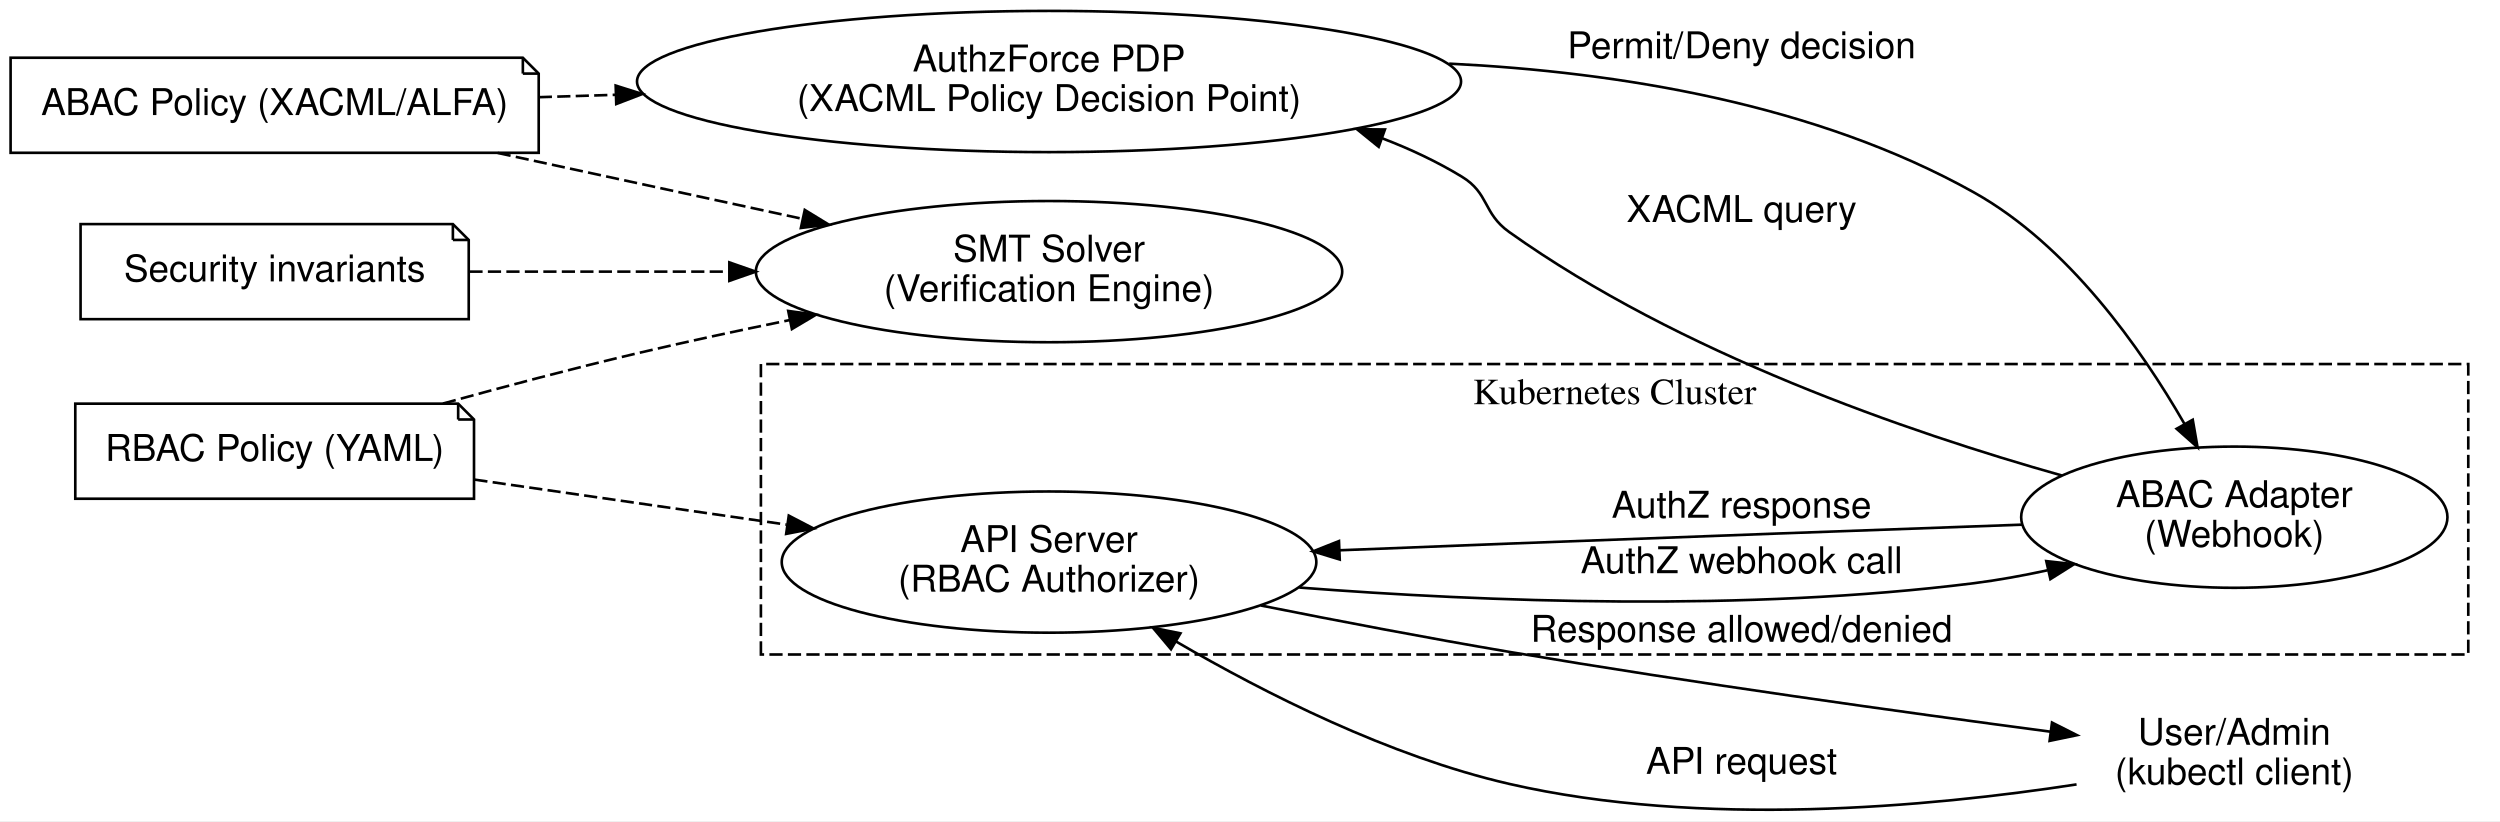
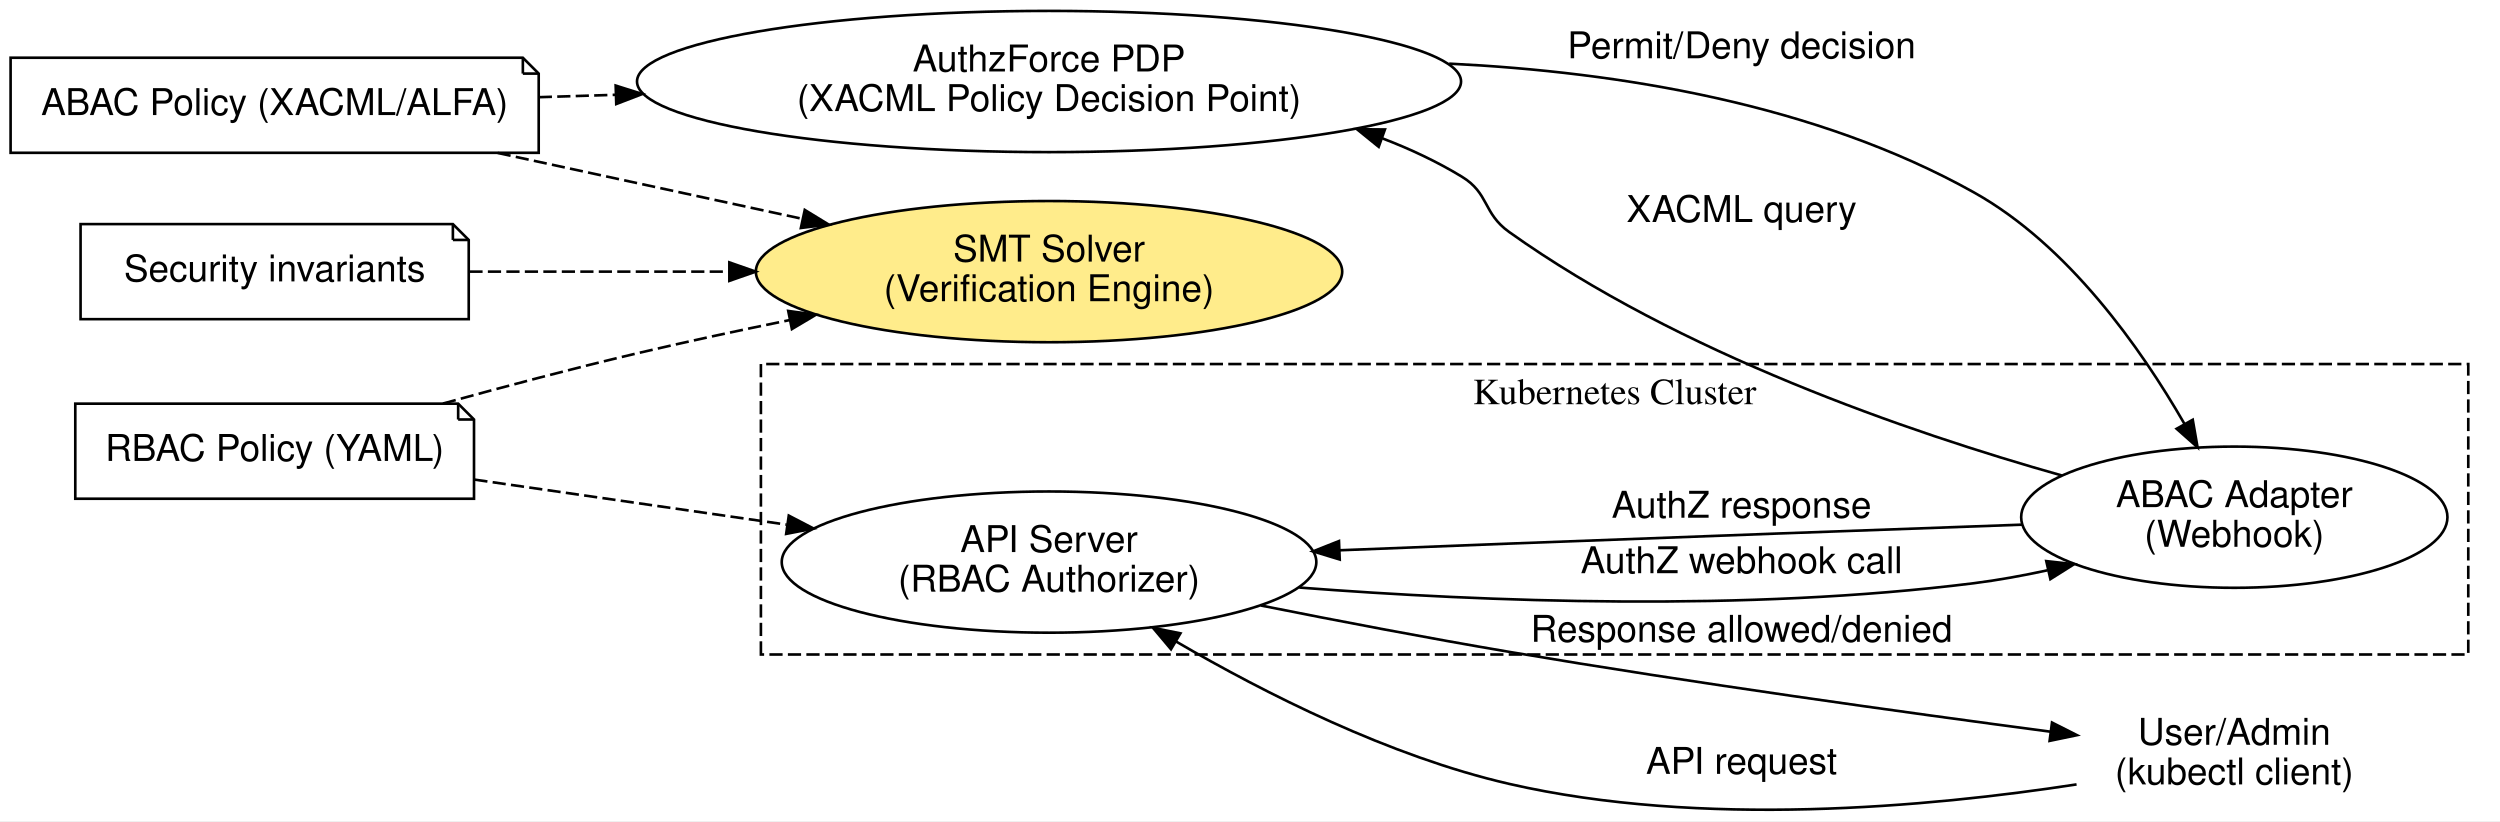
<svg xmlns="http://www.w3.org/2000/svg" width="947pt" height="311pt" viewBox="0.00 0.00 946.76 310.93">
  <g id="graph0" class="graph" transform="scale(1 1) rotate(0) translate(4 306.93)">
    <polygon fill="white" stroke="transparent" points="-4,4 -4,-306.93 942.76,-306.93 942.76,4 -4,4" />
    <g id="clust1" class="cluster">
      <polygon fill="none" stroke="black" stroke-dasharray="5,2" points="284.15,-59.06 284.15,-169.06 930.76,-169.06 930.76,-59.06 284.15,-59.06" />
      <text text-anchor="middle" x="607.46" y="-153.86" font-family="Times,serif" font-size="14.00">Kubernetes Cluster</text>
    </g>
    <g id="node1" class="node">
      <ellipse fill="none" stroke="black" cx="393.27" cy="-94.06" rx="101.23" ry="26.74" />
      <text text-anchor="middle" x="393.27" y="-97.86" font-family="Helvetica,sans-Serif" font-size="14.00">API Server</text>
      <text text-anchor="middle" x="393.27" y="-82.86" font-family="Helvetica,sans-Serif" font-size="14.00">(RBAC Authorizer)</text>
    </g>
    <g id="node2" class="node">
      <ellipse fill="none" stroke="black" cx="842.15" cy="-111.06" rx="80.72" ry="26.74" />
      <text text-anchor="middle" x="842.15" y="-114.86" font-family="Helvetica,sans-Serif" font-size="14.00">ABAC Adapter</text>
      <text text-anchor="middle" x="842.15" y="-99.86" font-family="Helvetica,sans-Serif" font-size="14.00">(Webhook)</text>
    </g>
    <g id="edge2" class="edge">
      <path fill="none" stroke="black" d="M488.05,-84.42C558.59,-78.98 657.49,-75.22 743.54,-86.06 752.65,-87.21 762.14,-88.94 771.45,-90.96" />
      <polygon fill="black" stroke="black" points="770.94,-94.43 781.47,-93.26 772.5,-87.61 770.94,-94.43" />
      <text text-anchor="middle" x="655.54" y="-89.86" font-family="Helvetica,sans-Serif" font-size="14.00">AuthZ webhook call</text>
    </g>
    <g id="node5" class="node">
      <text text-anchor="middle" x="842.15" y="-24.86" font-family="Helvetica,sans-Serif" font-size="14.00">User/Admin</text>
      <text text-anchor="middle" x="842.15" y="-9.86" font-family="Helvetica,sans-Serif" font-size="14.00">(kubectl client)</text>
    </g>
    <g id="edge6" class="edge">
      <path fill="none" stroke="black" d="M473.47,-77.62C502.94,-71.74 536.71,-65.28 567.54,-60.06 637.13,-48.28 717.08,-37.16 772.51,-29.83" />
      <polygon fill="black" stroke="black" points="773.11,-33.29 782.57,-28.51 772.2,-26.35 773.11,-33.29" />
      <text text-anchor="middle" x="655.54" y="-63.86" font-family="Helvetica,sans-Serif" font-size="14.00">Response allowed/denied</text>
    </g>
    <g id="edge5" class="edge">
      <path fill="none" stroke="black" d="M761.83,-108.24C707.21,-106.28 632.97,-103.58 567.54,-101.06 546.76,-100.26 524.59,-99.38 503.28,-98.53" />
      <polygon fill="black" stroke="black" points="503.36,-95.03 493.23,-98.12 503.08,-102.02 503.36,-95.03" />
      <text text-anchor="middle" x="655.54" y="-110.86" font-family="Helvetica,sans-Serif" font-size="14.00">AuthZ response</text>
    </g>
    <g id="node3" class="node">
      <ellipse fill="none" stroke="black" cx="393.27" cy="-276.06" rx="156.04" ry="26.74" />
      <text text-anchor="middle" x="393.27" y="-279.86" font-family="Helvetica,sans-Serif" font-size="14.00">AuthzForce PDP</text>
      <text text-anchor="middle" x="393.27" y="-264.86" font-family="Helvetica,sans-Serif" font-size="14.00">(XACML Policy Decision Point)</text>
    </g>
    <g id="edge3" class="edge">
      <path fill="none" stroke="black" d="M776.81,-126.86C718.43,-143.32 631.9,-173.2 567.54,-219.06 557.53,-226.19 560.05,-233.69 549.54,-240.06 540.21,-245.72 530.07,-250.49 519.59,-254.5" />
      <polygon fill="black" stroke="black" points="518.12,-251.32 509.89,-257.99 520.48,-257.9 518.12,-251.32" />
      <text text-anchor="middle" x="655.54" y="-222.86" font-family="Helvetica,sans-Serif" font-size="14.00">XACML query</text>
    </g>
    <g id="edge4" class="edge">
      <path fill="none" stroke="black" d="M544.81,-282.83C609.52,-279.66 683.84,-267.44 743.54,-234.06 779.29,-214.07 806.7,-175.18 823.24,-146.46" />
      <polygon fill="black" stroke="black" points="826.41,-147.97 828.23,-137.53 820.3,-144.55 826.41,-147.97" />
      <text text-anchor="middle" x="655.54" y="-284.86" font-family="Helvetica,sans-Serif" font-size="14.00">Permit/Deny decision</text>
    </g>
    <g id="node4" class="node">
-       <ellipse fill="none" stroke="black" cx="393.27" cy="-204.06" rx="111.03" ry="26.74" />
+       <ellipse fill="#ffec8b" stroke="black" cx="393.27" cy="-204.06" rx="111.03" ry="26.74" />
      <text text-anchor="middle" x="393.27" y="-207.86" font-family="Helvetica,sans-Serif" font-size="14.00">SMT Solver</text>
      <text text-anchor="middle" x="393.27" y="-192.86" font-family="Helvetica,sans-Serif" font-size="14.00">(Verification Engine)</text>
    </g>
    <g id="edge1" class="edge">
      <path fill="none" stroke="black" d="M782.41,-9.86C726.44,-1.25 640.17,6.62 567.54,-10.06 522.23,-20.47 475.01,-44.36 441.33,-64.01" />
      <polygon fill="black" stroke="black" points="439.46,-61.05 432.64,-69.16 443.03,-67.07 439.46,-61.05" />
      <text text-anchor="middle" x="655.54" y="-13.86" font-family="Helvetica,sans-Serif" font-size="14.00">API request</text>
    </g>
    <g id="node6" class="node">
      <polygon fill="none" stroke="black" points="169.5,-154.06 24.5,-154.06 24.5,-118.06 175.5,-118.06 175.5,-148.06 169.5,-154.06" />
      <polyline fill="none" stroke="black" points="169.5,-154.06 169.5,-148.06 " />
      <polyline fill="none" stroke="black" points="175.5,-148.06 169.5,-148.06 " />
      <text text-anchor="middle" x="100" y="-132.36" font-family="Helvetica,sans-Serif" font-size="14.00">RBAC Policy (YAML)</text>
    </g>
    <g id="edge7" class="edge">
      <path fill="none" stroke="black" stroke-dasharray="5,2" d="M175.63,-125.3C211.61,-120.11 255.23,-113.82 293.88,-108.25" />
      <polygon fill="black" stroke="black" points="294.71,-111.66 304.11,-106.77 293.72,-104.74 294.71,-111.66" />
    </g>
    <g id="edge9" class="edge">
      <path fill="none" stroke="black" stroke-dasharray="5,2" d="M163.74,-154.1C186.7,-160.44 212.94,-167.39 237,-173.06 255.68,-177.46 275.73,-181.77 295,-185.7" />
      <polygon fill="black" stroke="black" points="294.5,-189.17 304.99,-187.73 295.89,-182.31 294.5,-189.17" />
    </g>
    <g id="node7" class="node">
      <polygon fill="none" stroke="black" points="194,-285.06 0,-285.06 0,-249.06 200,-249.06 200,-279.06 194,-285.06" />
      <polyline fill="none" stroke="black" points="194,-285.06 194,-279.06 " />
      <polyline fill="none" stroke="black" points="200,-279.06 194,-279.06 " />
      <text text-anchor="middle" x="100" y="-263.36" font-family="Helvetica,sans-Serif" font-size="14.00">ABAC Policy (XACML/ALFA)</text>
    </g>
    <g id="edge8" class="edge">
      <path fill="none" stroke="black" stroke-dasharray="5,2" d="M200.02,-270.12C209.44,-270.41 219.16,-270.71 228.98,-271.02" />
      <polygon fill="black" stroke="black" points="229.15,-274.52 239.25,-271.33 229.37,-267.53 229.15,-274.52" />
    </g>
    <g id="edge10" class="edge">
      <path fill="none" stroke="black" stroke-dasharray="5,2" d="M184.47,-249.01C220.58,-241.2 262.96,-232.03 300.01,-224.02" />
      <polygon fill="black" stroke="black" points="300.76,-227.43 309.8,-221.9 299.29,-220.59 300.76,-227.43" />
    </g>
    <g id="node8" class="node">
      <polygon fill="none" stroke="black" points="167.5,-222.06 26.5,-222.06 26.5,-186.06 173.5,-186.06 173.5,-216.06 167.5,-222.06" />
      <polyline fill="none" stroke="black" points="167.5,-222.06 167.5,-216.06 " />
      <polyline fill="none" stroke="black" points="173.5,-216.06 167.5,-216.06 " />
      <text text-anchor="middle" x="100" y="-200.36" font-family="Helvetica,sans-Serif" font-size="14.00">Security invariants</text>
    </g>
    <g id="edge11" class="edge">
      <path fill="none" stroke="black" stroke-dasharray="5,2" d="M173.75,-204.06C203.45,-204.06 238.6,-204.06 271.93,-204.06" />
      <polygon fill="black" stroke="black" points="272.2,-207.56 282.2,-204.06 272.2,-200.56 272.2,-207.56" />
    </g>
  </g>
</svg>
